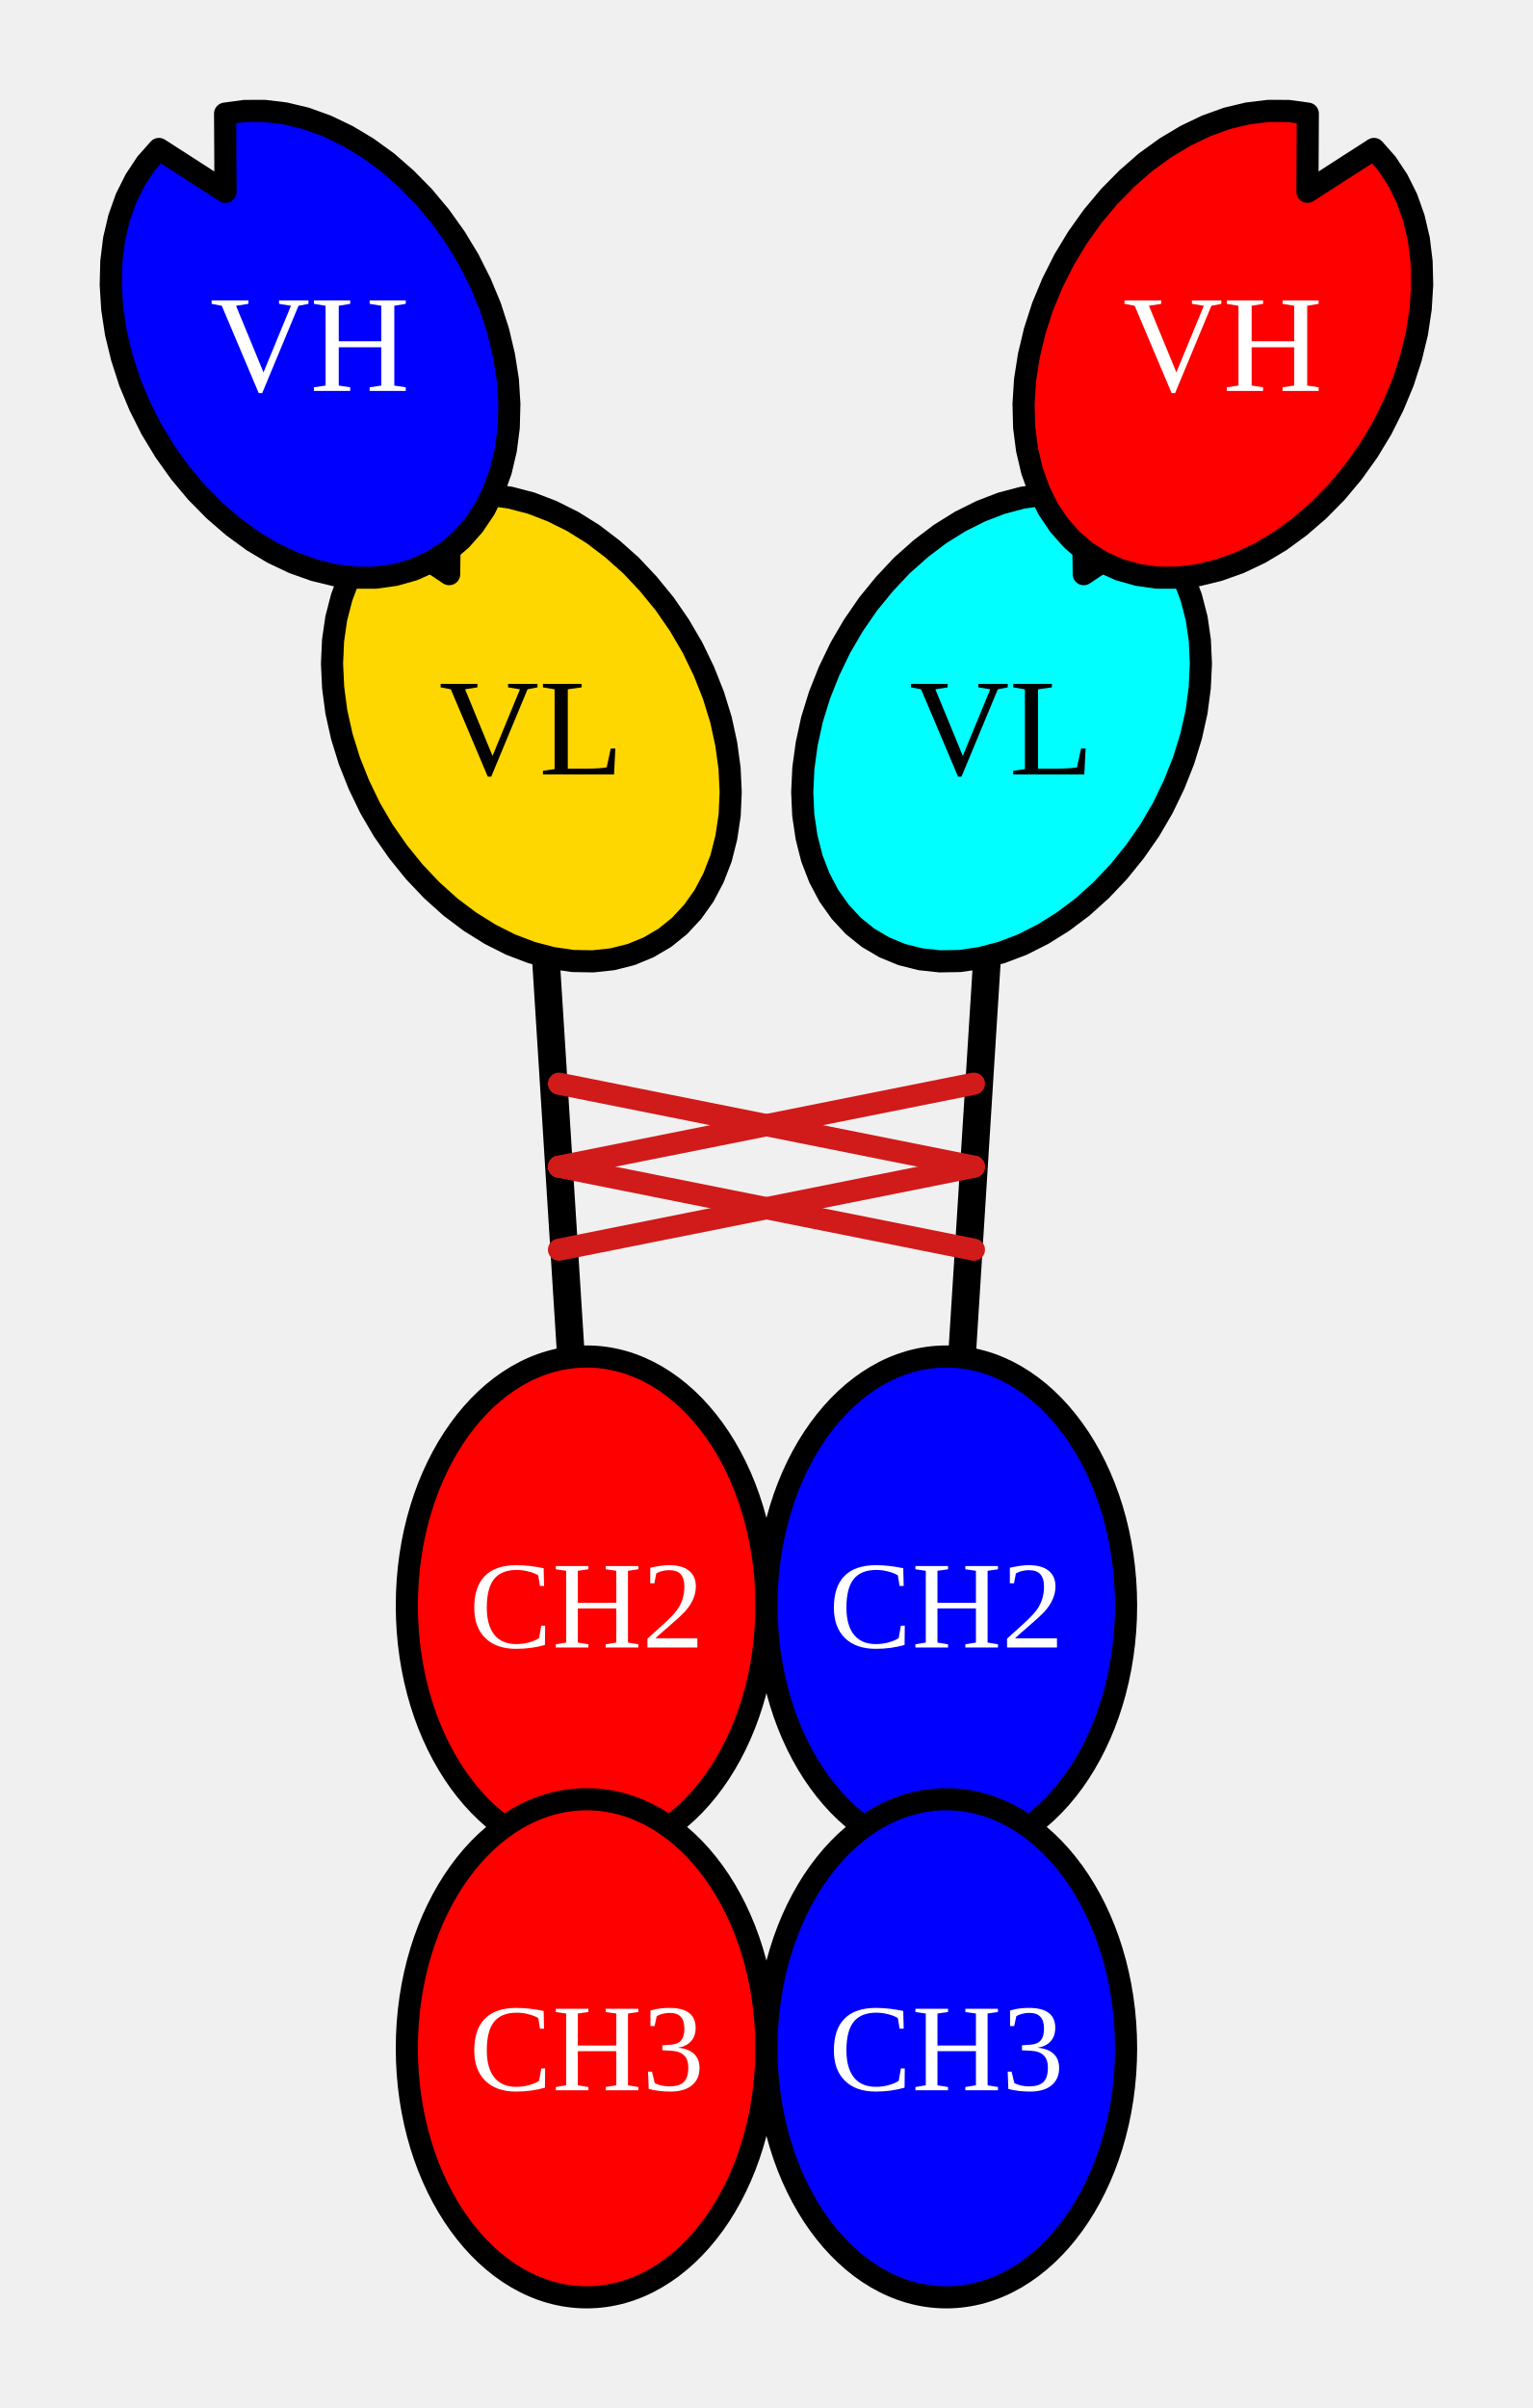
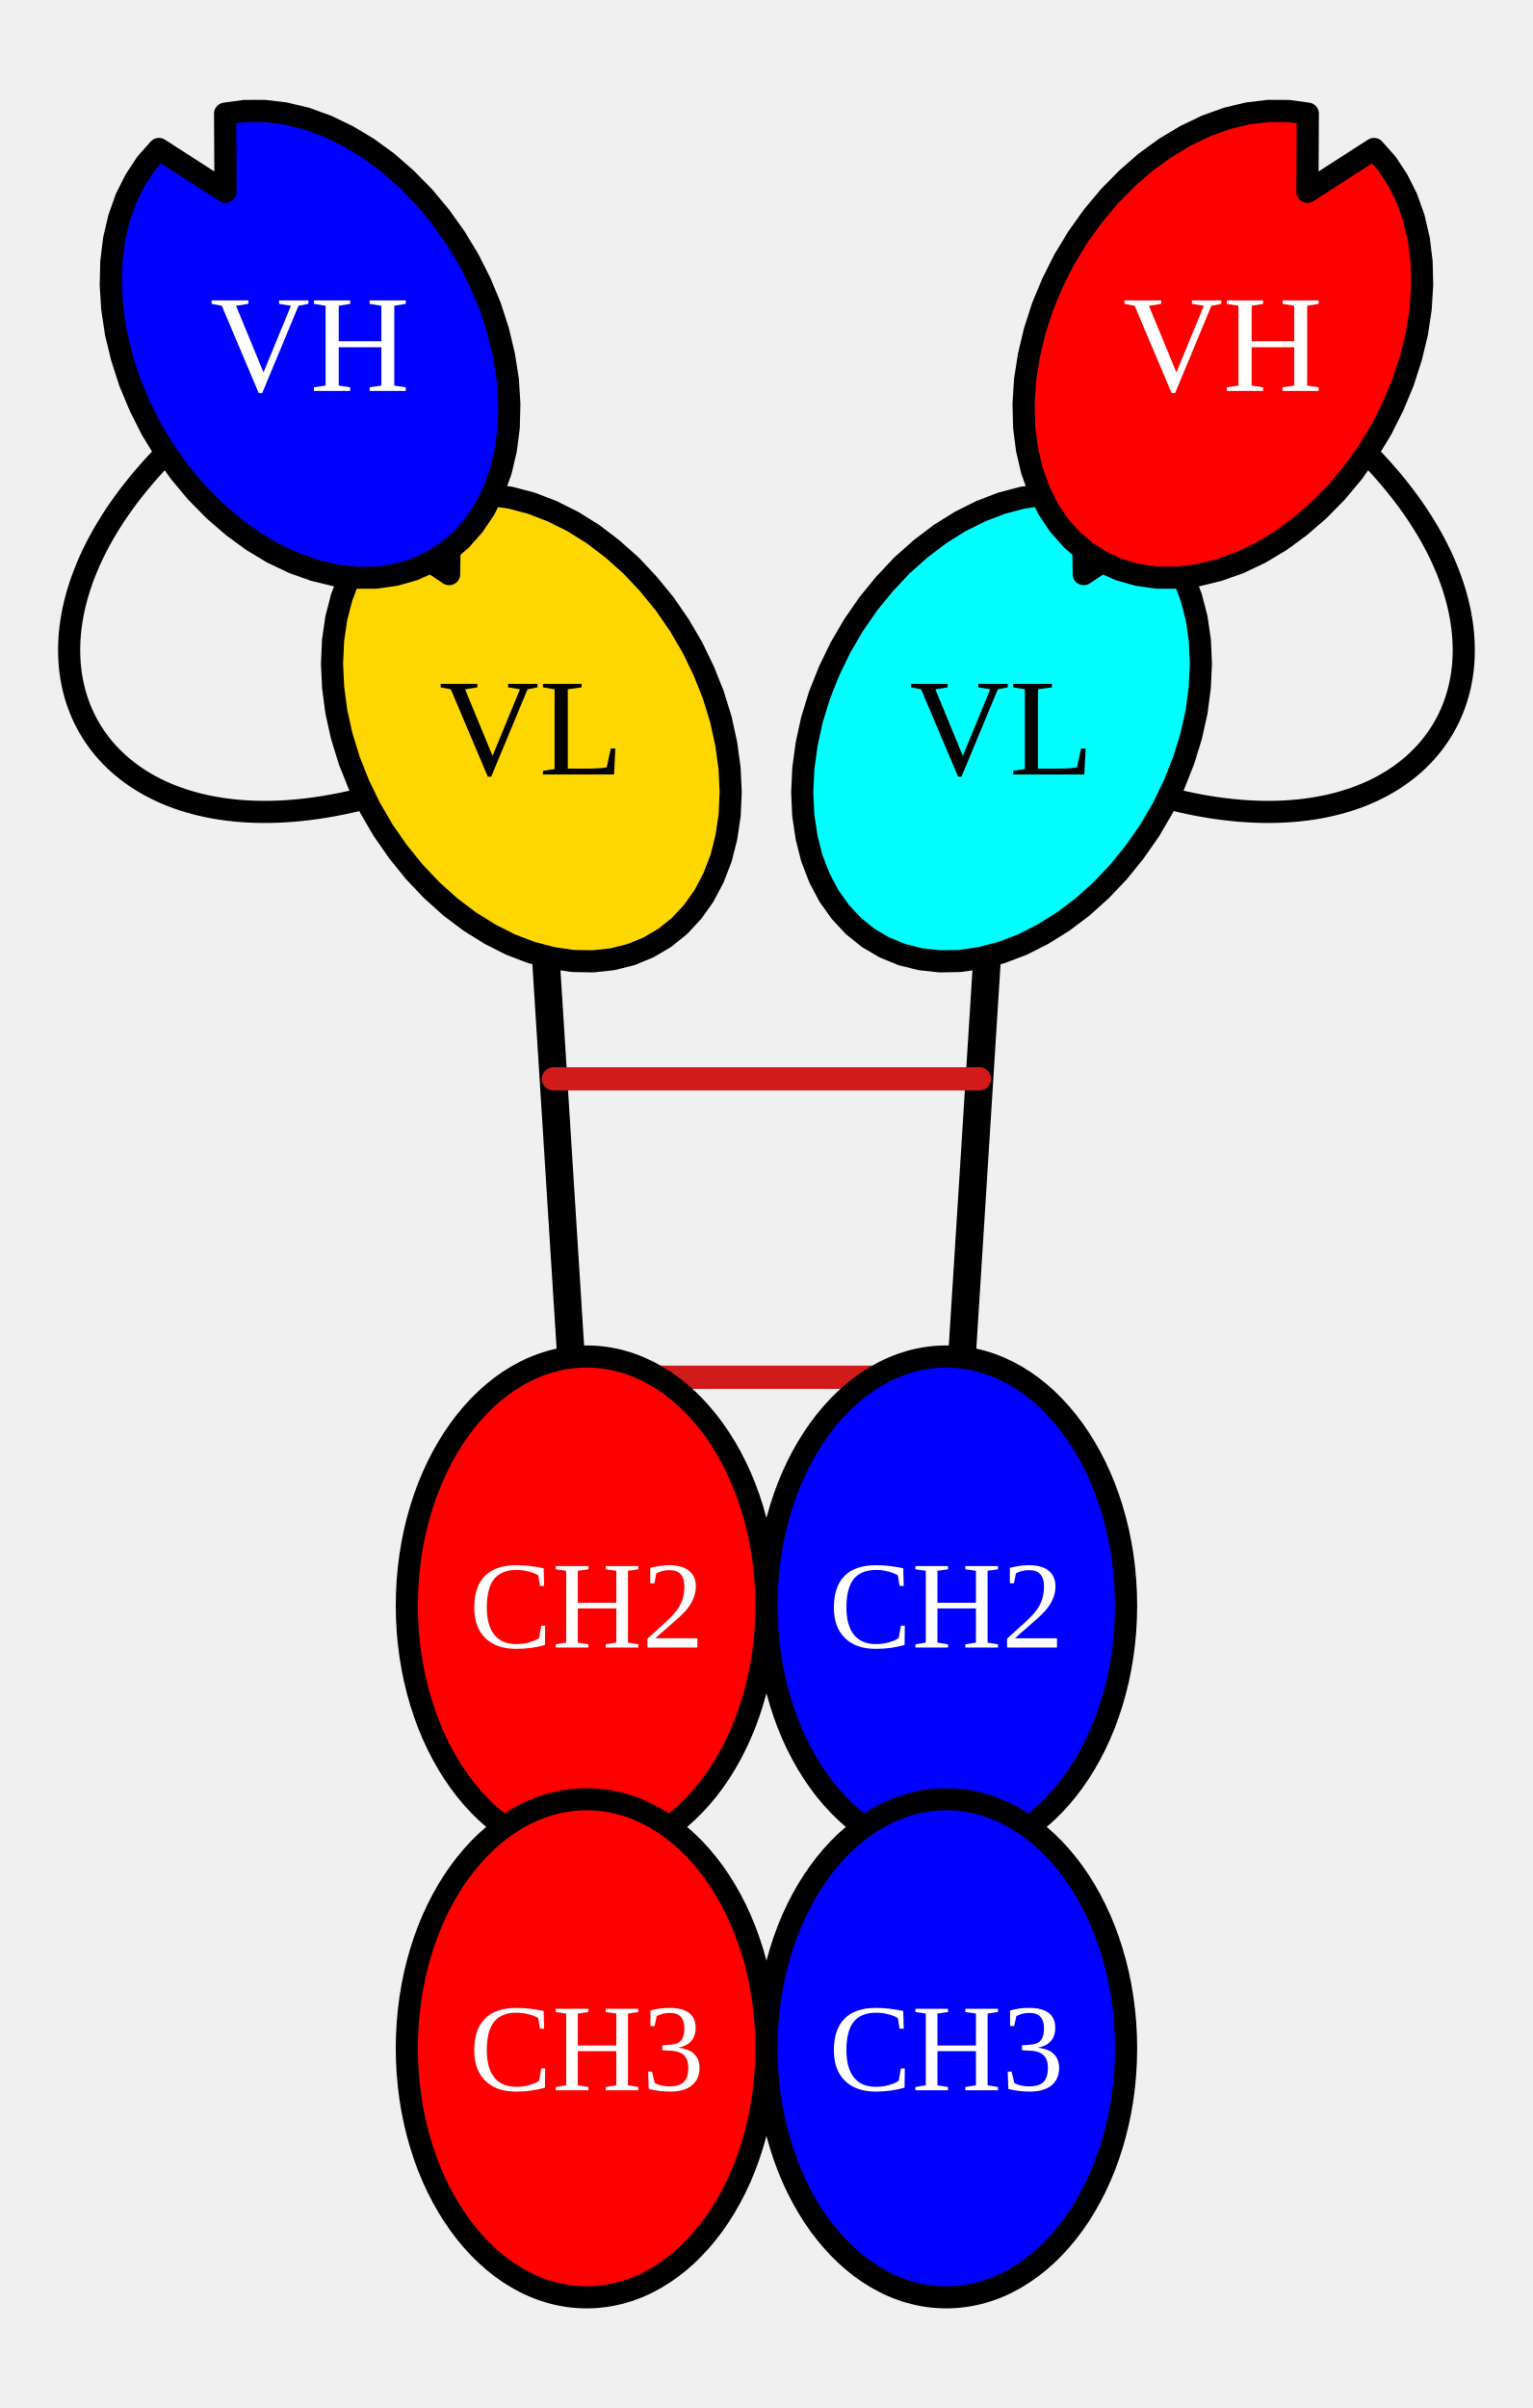
<svg xmlns="http://www.w3.org/2000/svg" width="166.24" height="261.07" viewBox="0 0 166.24 261.07">
  <g transform="translate(83.12,123.07) scale(1.5)">
-     <path d="M -33 -57.16 Q -35.53 -37.22 -17 -29.44" fill="none" stroke="#000000" stroke-width="1.6" stroke-linecap="round" />
    <line x1="-17" y1="-29.44" x2="-13" y2="34" stroke="#000000" stroke-width="2" stroke-linecap="round" />
-     <path d="M 33 -57.16 Q 14.47 -49.38 17 -29.44" fill="none" stroke="#000000" stroke-width="1.6" stroke-linecap="round" />
    <line x1="17" y1="-29.44" x2="13" y2="34" stroke="#000000" stroke-width="2" stroke-linecap="round" />
-     <line x1="-15" y1="-3.72" x2="15" y2="2.28" stroke="#D11A1A" stroke-width="1.6" stroke-linecap="round" />
-     <line x1="-15" y1="2.28" x2="15" y2="-3.72" stroke="#D11A1A" stroke-width="1.6" stroke-linecap="round" />
-     <line x1="-15" y1="2.28" x2="15" y2="8.28" stroke="#D11A1A" stroke-width="1.6" stroke-linecap="round" />
-     <line x1="-15" y1="8.28" x2="15" y2="2.28" stroke="#D11A1A" stroke-width="1.6" stroke-linecap="round" />
+     <path d="M -33 -57.16 C -64.96 -38.71 -48.96 -10.99 -17 -29.44" fill="none" stroke="#000000" stroke-width="1.6" stroke-linecap="round" />
+     <path d="M 33 -57.16 C 64.96 -38.71 48.96 -10.99 17 -29.44" fill="none" stroke="#000000" stroke-width="1.6" stroke-linecap="round" />
+     <line x1="-15.4" y1="-4.07" x2="15.4" y2="-4.07" stroke="#D11A1A" stroke-width="1.68" stroke-linecap="round" />
+     <line x1="-14.04" y1="17.5" x2="14.04" y2="17.5" stroke="#D11A1A" stroke-width="1.68" stroke-linecap="round" />
    <g transform="translate(-13,34) rotate(0)">
      <ellipse rx="13" ry="18" fill="#FF0000" stroke="#000000" stroke-width="1.6" />
      <text x="0" y="0" font-size="9" font-family="'Times New Roman', Times, serif" fill="#FFFFFF" text-anchor="middle" dominant-baseline="central" transform="rotate(0 0 0)">CH2</text>
    </g>
    <g transform="translate(13,34) rotate(0)">
      <ellipse rx="13" ry="18" fill="#0000FF" stroke="#000000" stroke-width="1.6" />
      <text x="0" y="0" font-size="9" font-family="'Times New Roman', Times, serif" fill="#FFFFFF" text-anchor="middle" dominant-baseline="central" transform="rotate(0 0 0)">CH2</text>
    </g>
    <g transform="translate(-13,66) rotate(0)">
      <ellipse rx="13" ry="18" fill="#FF0000" stroke="#000000" stroke-width="1.6" />
      <text x="0" y="0" font-size="9" font-family="'Times New Roman', Times, serif" fill="#FFFFFF" text-anchor="middle" dominant-baseline="central" transform="rotate(0 0 0)">CH3</text>
    </g>
    <g transform="translate(13,66) rotate(0)">
      <ellipse rx="13" ry="18" fill="#0000FF" stroke="#000000" stroke-width="1.6" />
      <text x="0" y="0" font-size="9" font-family="'Times New Roman', Times, serif" fill="#FFFFFF" text-anchor="middle" dominant-baseline="central" transform="rotate(0 0 0)">CH3</text>
    </g>
    <g transform="translate(-17,-29.44) rotate(-30)">
      <path d="M 3.28 -17.42 L 4.58 -16.85 L 5.83 -16.09 L 7.01 -15.16 L 8.12 -14.06 L 9.13 -12.81 L 10.05 -11.42 L 10.86 -9.9 L 11.54 -8.28 L 12.11 -6.56 L 12.53 -4.77 L 12.83 -2.93 L 12.98 -1.06 L 12.99 0.82 L 12.85 2.7 L 12.58 4.54 L 12.17 6.34 L 11.62 8.06 L 10.95 9.7 L 10.16 11.23 L 9.26 12.64 L 8.25 13.91 L 7.16 15.03 L 5.98 15.98 L 4.74 16.76 L 3.45 17.35 L 2.12 17.76 L 0.77 17.97 L -0.59 17.98 L -1.94 17.8 L -3.28 17.42 L -4.57 16.85 L -5.82 16.1 L -7 15.17 L -8.11 14.07 L -9.13 12.82 L -10.04 11.43 L -10.85 9.91 L -11.54 8.29 L -12.1 6.57 L -12.53 4.78 L -12.82 2.94 L -12.98 1.07 L -12.99 -0.81 L -12.85 -2.69 L -12.58 -4.53 L -12.17 -6.33 L -11.63 -8.05 L -10.95 -9.69 L -10.16 -11.22 L -9.26 -12.63 L -8.26 -13.9 L -7.16 -15.02 L -5.99 -15.98 L -4.75 -16.76 L -3.46 -17.35 L -2.13 -17.76 L 0.41 -12.59 Z" fill="#FFD700" stroke="#000000" stroke-width="1.6" stroke-linejoin="round" />
      <text x="0" y="0" font-size="10" font-family="'Times New Roman', Times, serif" fill="#000000" text-anchor="middle" dominant-baseline="central" transform="rotate(30 0 0)">VL</text>
    </g>
    <g transform="translate(-33,-57.16) rotate(-30)">
      <path d="M 3.02 -17.51 L 4.32 -16.98 L 5.58 -16.26 L 6.78 -15.36 L 7.9 -14.3 L 8.94 -13.07 L 9.87 -11.71 L 10.7 -10.22 L 11.42 -8.61 L 12 -6.91 L 12.46 -5.14 L 12.78 -3.31 L 12.96 -1.44 L 13 0.44 L 12.89 2.32 L 12.65 4.17 L 12.26 5.98 L 11.74 7.72 L 11.1 9.38 L 10.33 10.93 L 9.45 12.37 L 8.46 13.67 L 7.38 14.82 L 6.22 15.8 L 5 16.62 L 3.71 17.25 L 2.39 17.69 L 1.04 17.94 L -0.32 17.99 L -1.67 17.85 L -3.01 17.51 L -4.32 16.98 L -5.57 16.26 L -6.77 15.37 L -7.89 14.3 L -8.93 13.08 L -9.87 11.72 L -10.7 10.23 L -11.41 8.62 L -12 6.92 L -12.46 5.15 L -12.78 3.32 L -12.96 1.45 L -13 -0.43 L -12.89 -2.31 L -12.65 -4.16 L -12.26 -5.97 L -11.75 -7.71 L -11.1 -9.37 L -10.33 -10.92 L -9.45 -12.36 L -8.47 -13.66 L -7.39 -14.81 L -6.23 -15.8 L -5 -16.61 L -3.72 -17.25 L -2.4 -17.69 L 0.22 -12.6 Z" fill="#0000FF" stroke="#000000" stroke-width="1.6" stroke-linejoin="round" />
      <text x="0" y="0" font-size="10" font-family="'Times New Roman', Times, serif" fill="#FFFFFF" text-anchor="middle" dominant-baseline="central" transform="rotate(30 0 0)">VH</text>
    </g>
    <g transform="translate(17,-29.44) rotate(30)">
      <path d="M 2.13 -17.76 L 3.46 -17.35 L 4.75 -16.76 L 5.99 -15.98 L 7.16 -15.02 L 8.26 -13.9 L 9.26 -12.63 L 10.16 -11.22 L 10.95 -9.69 L 11.63 -8.05 L 12.17 -6.33 L 12.58 -4.53 L 12.85 -2.69 L 12.99 -0.81 L 12.98 1.07 L 12.82 2.94 L 12.53 4.78 L 12.1 6.57 L 11.54 8.29 L 10.85 9.91 L 10.04 11.43 L 9.13 12.82 L 8.11 14.07 L 7 15.17 L 5.82 16.1 L 4.57 16.85 L 3.28 17.42 L 1.94 17.8 L 0.59 17.98 L -0.77 17.97 L -2.12 17.76 L -3.45 17.35 L -4.74 16.76 L -5.98 15.98 L -7.16 15.03 L -8.25 13.91 L -9.26 12.64 L -10.16 11.23 L -10.95 9.7 L -11.62 8.06 L -12.17 6.34 L -12.58 4.54 L -12.85 2.7 L -12.99 0.82 L -12.98 -1.06 L -12.83 -2.93 L -12.53 -4.77 L -12.11 -6.56 L -11.54 -8.28 L -10.86 -9.9 L -10.05 -11.42 L -9.13 -12.81 L -8.12 -14.06 L -7.01 -15.16 L -5.83 -16.09 L -4.58 -16.85 L -3.28 -17.42 L -0.41 -12.59 Z" fill="#00FFFF" stroke="#000000" stroke-width="1.6" stroke-linejoin="round" />
      <text x="0" y="0" font-size="10" font-family="'Times New Roman', Times, serif" fill="#000000" text-anchor="middle" dominant-baseline="central" transform="rotate(-30 0 0)">VL</text>
    </g>
    <g transform="translate(33,-57.16) rotate(30)">
      <path d="M 2.4 -17.69 L 3.72 -17.25 L 5 -16.61 L 6.23 -15.8 L 7.39 -14.81 L 8.47 -13.66 L 9.45 -12.36 L 10.33 -10.92 L 11.1 -9.37 L 11.75 -7.71 L 12.26 -5.97 L 12.65 -4.16 L 12.89 -2.31 L 13 -0.43 L 12.96 1.45 L 12.78 3.32 L 12.46 5.15 L 12 6.92 L 11.41 8.62 L 10.7 10.23 L 9.87 11.72 L 8.93 13.08 L 7.89 14.3 L 6.77 15.37 L 5.57 16.26 L 4.32 16.98 L 3.01 17.51 L 1.67 17.85 L 0.32 17.99 L -1.04 17.94 L -2.39 17.69 L -3.71 17.25 L -5 16.62 L -6.22 15.8 L -7.38 14.82 L -8.46 13.67 L -9.45 12.37 L -10.33 10.93 L -11.1 9.38 L -11.74 7.72 L -12.26 5.98 L -12.65 4.17 L -12.89 2.32 L -13 0.44 L -12.96 -1.44 L -12.78 -3.31 L -12.46 -5.14 L -12 -6.91 L -11.42 -8.61 L -10.7 -10.22 L -9.87 -11.71 L -8.94 -13.07 L -7.9 -14.3 L -6.78 -15.36 L -5.58 -16.26 L -4.32 -16.98 L -3.02 -17.51 L -0.22 -12.6 Z" fill="#FF0000" stroke="#000000" stroke-width="1.6" stroke-linejoin="round" />
      <text x="0" y="0" font-size="10" font-family="'Times New Roman', Times, serif" fill="#FFFFFF" text-anchor="middle" dominant-baseline="central" transform="rotate(-30 0 0)">VH</text>
    </g>
  </g>
</svg>
